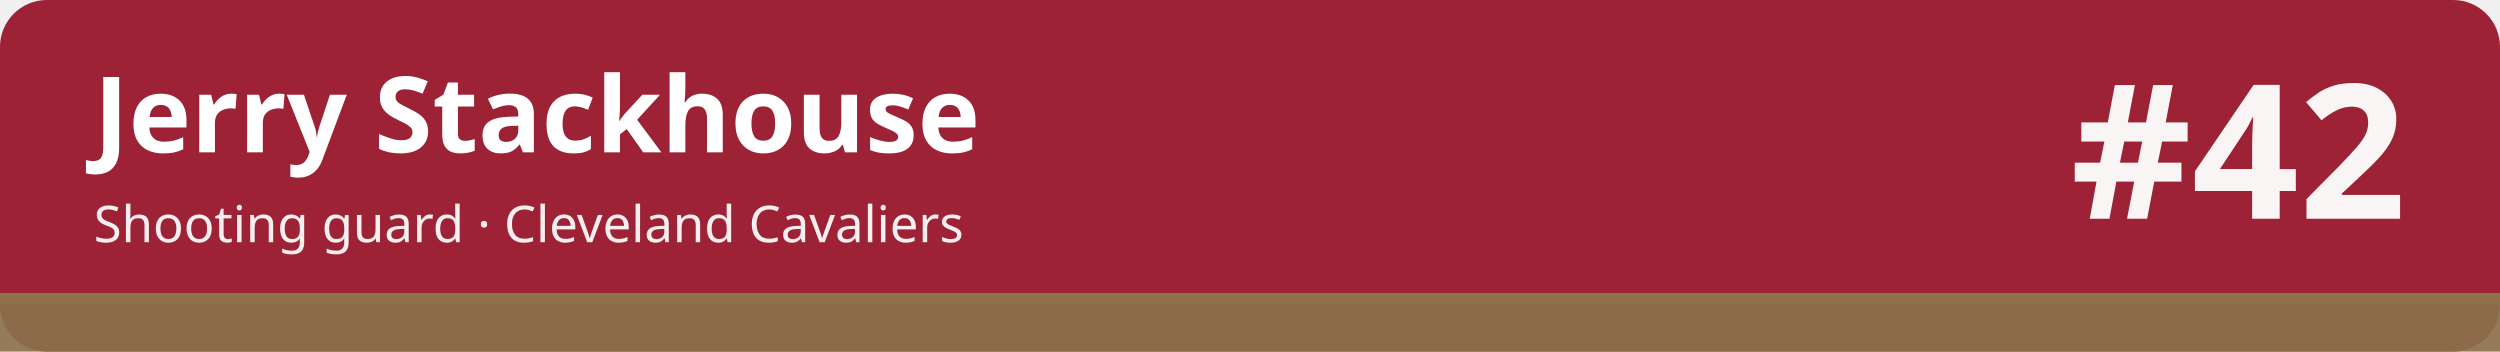
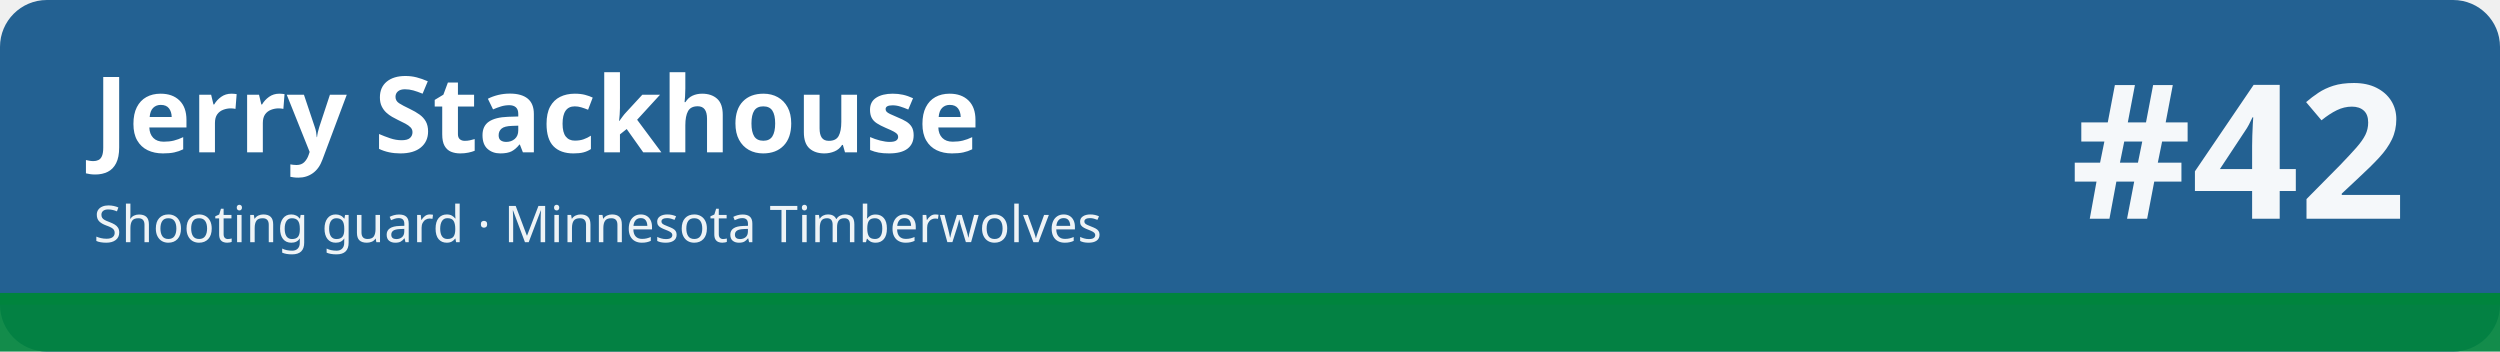
<svg xmlns="http://www.w3.org/2000/svg" width="1280" height="180" viewBox="0 0 1280 180" role="img" aria-labelledby="t d">
-   <rect width="1280" height="180" rx="24" fill="#9d2235" />
-   <rect x="0" y="150" width="1280" height="30" fill="#8c714c" fill-opacity=".92" />
-   <rect x="0" y="150" width="1280" height="6" fill="#8c714c" />
+   <rect width="1280" height="180" rx="24" fill="#236192" />
+   <rect x="0" y="150" width="1280" height="30" fill="#00843d" fill-opacity=".92" />
+   <rect x="0" y="150" width="1280" height="6" fill="#00843d" />
  <text x="48" y="78" font-family="sans-serif" font-size="54" font-weight="700" fill="#ffffff">Jerry Stackhouse</text>
-   <text x="48" y="124" font-family="sans-serif" font-size="26" fill="#ffffff" fill-opacity=".92">Shooting guard · Cleveland Cavaliers</text>
+   <text x="48" y="124" font-family="sans-serif" font-size="26" fill="#ffffff" fill-opacity=".92">Shooting guard · Minnesota Timberwolves</text>
  <text x="1232" y="112" font-family="sans-serif" font-size="96" font-weight="800" fill="#ffffff" fill-opacity=".95" text-anchor="end">#42</text>
</svg>
